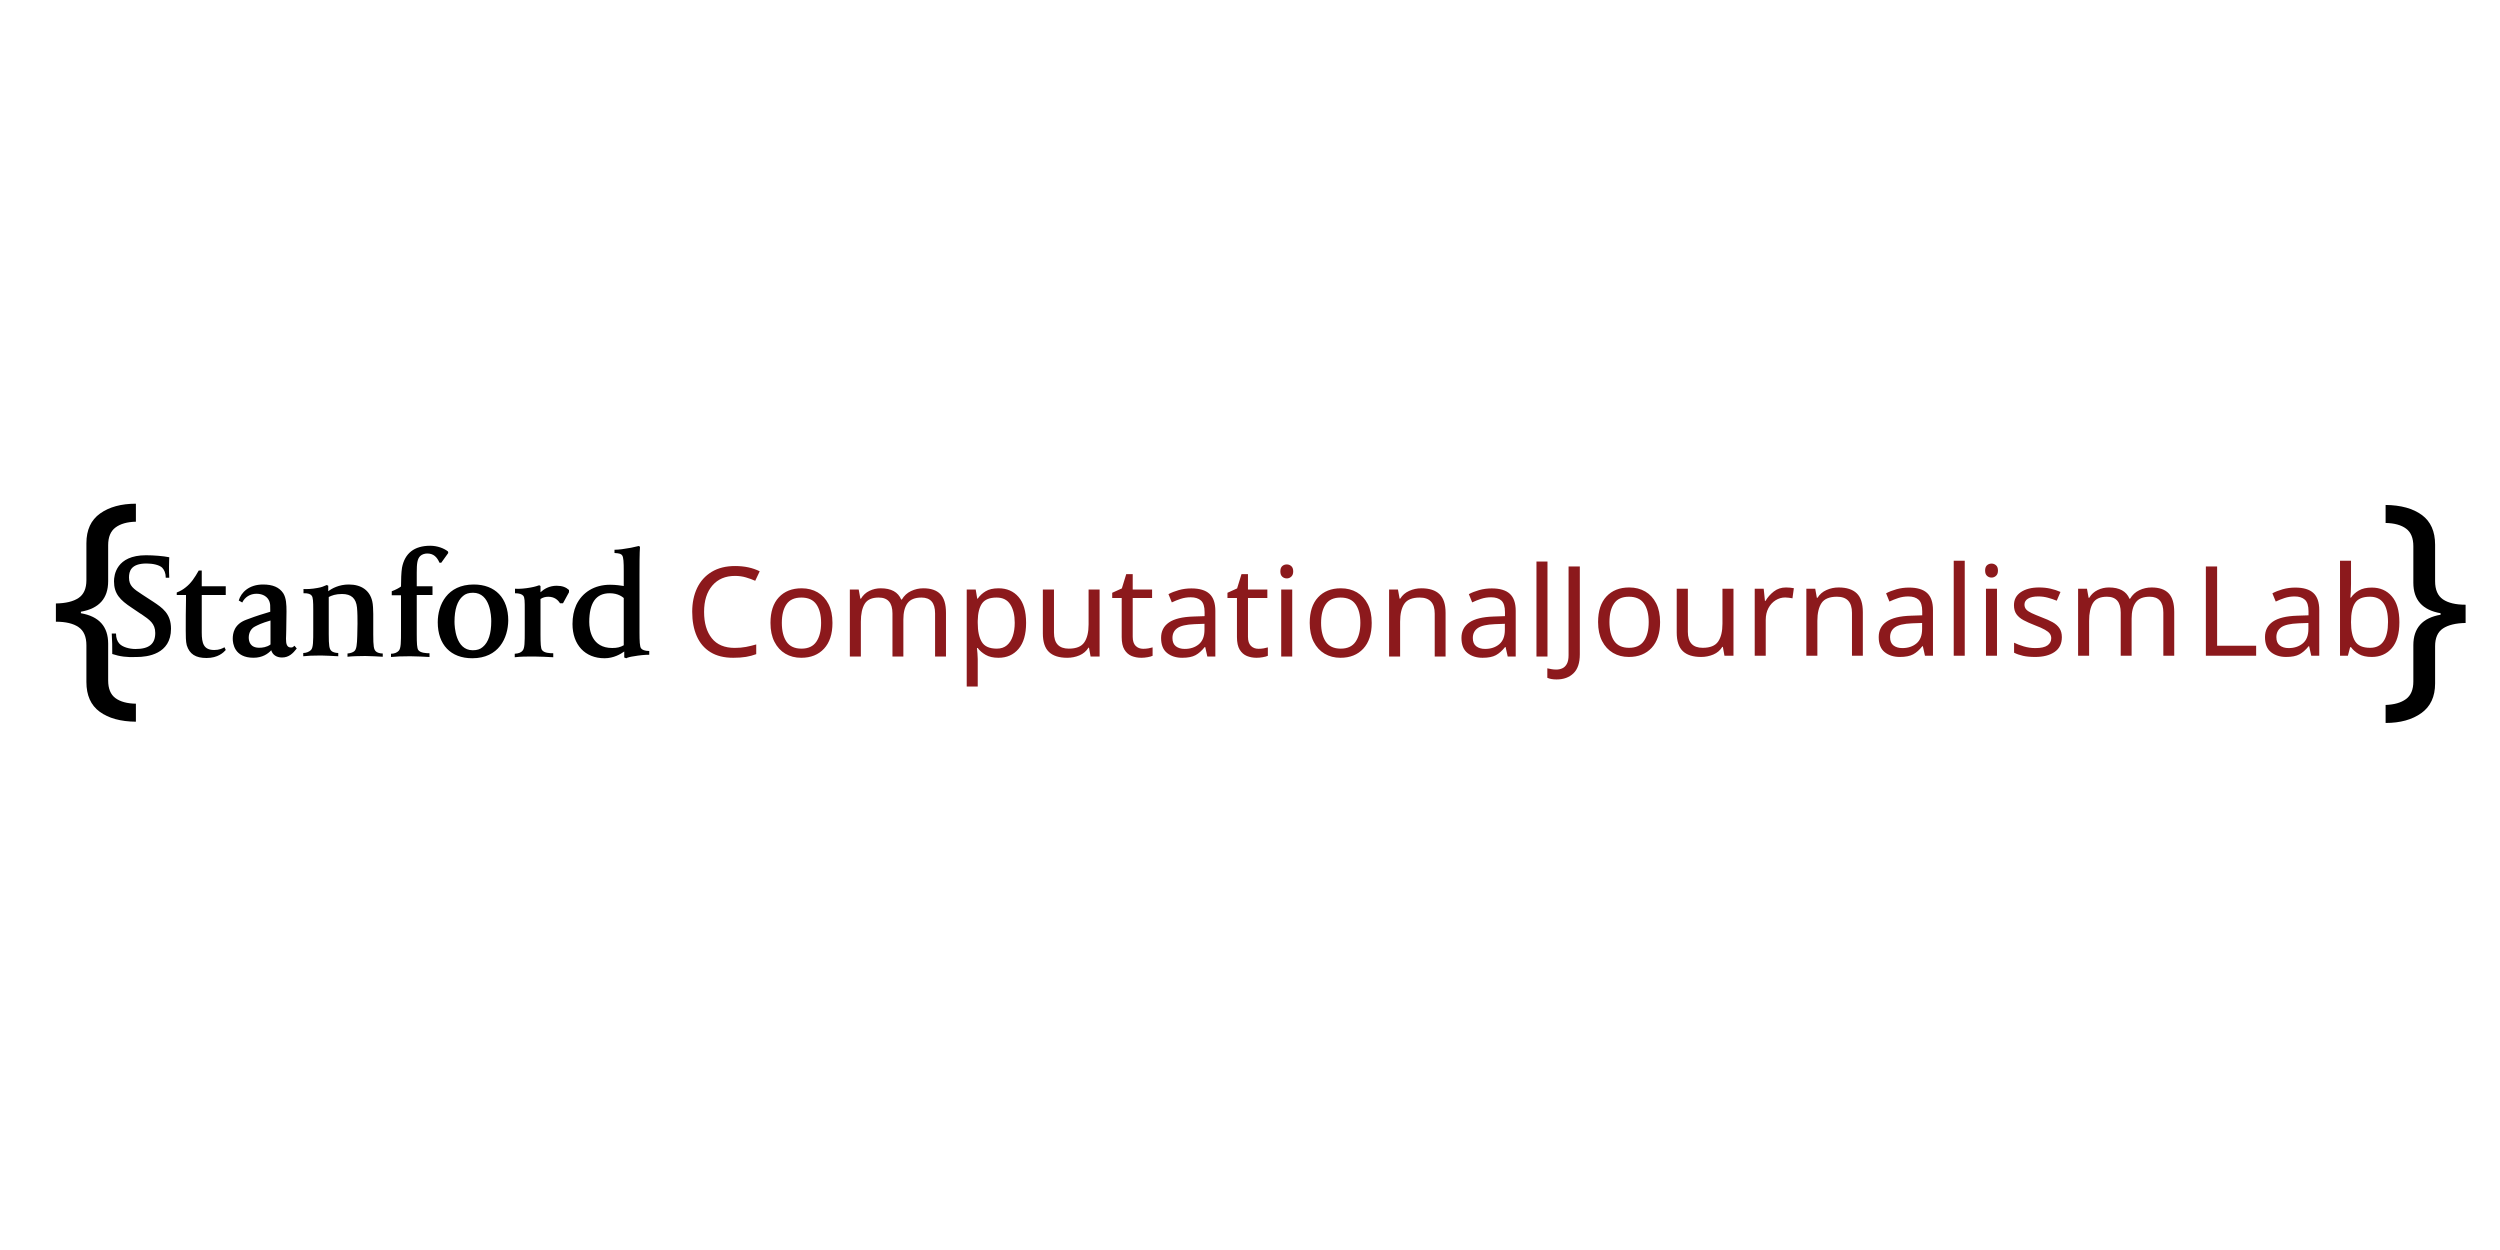
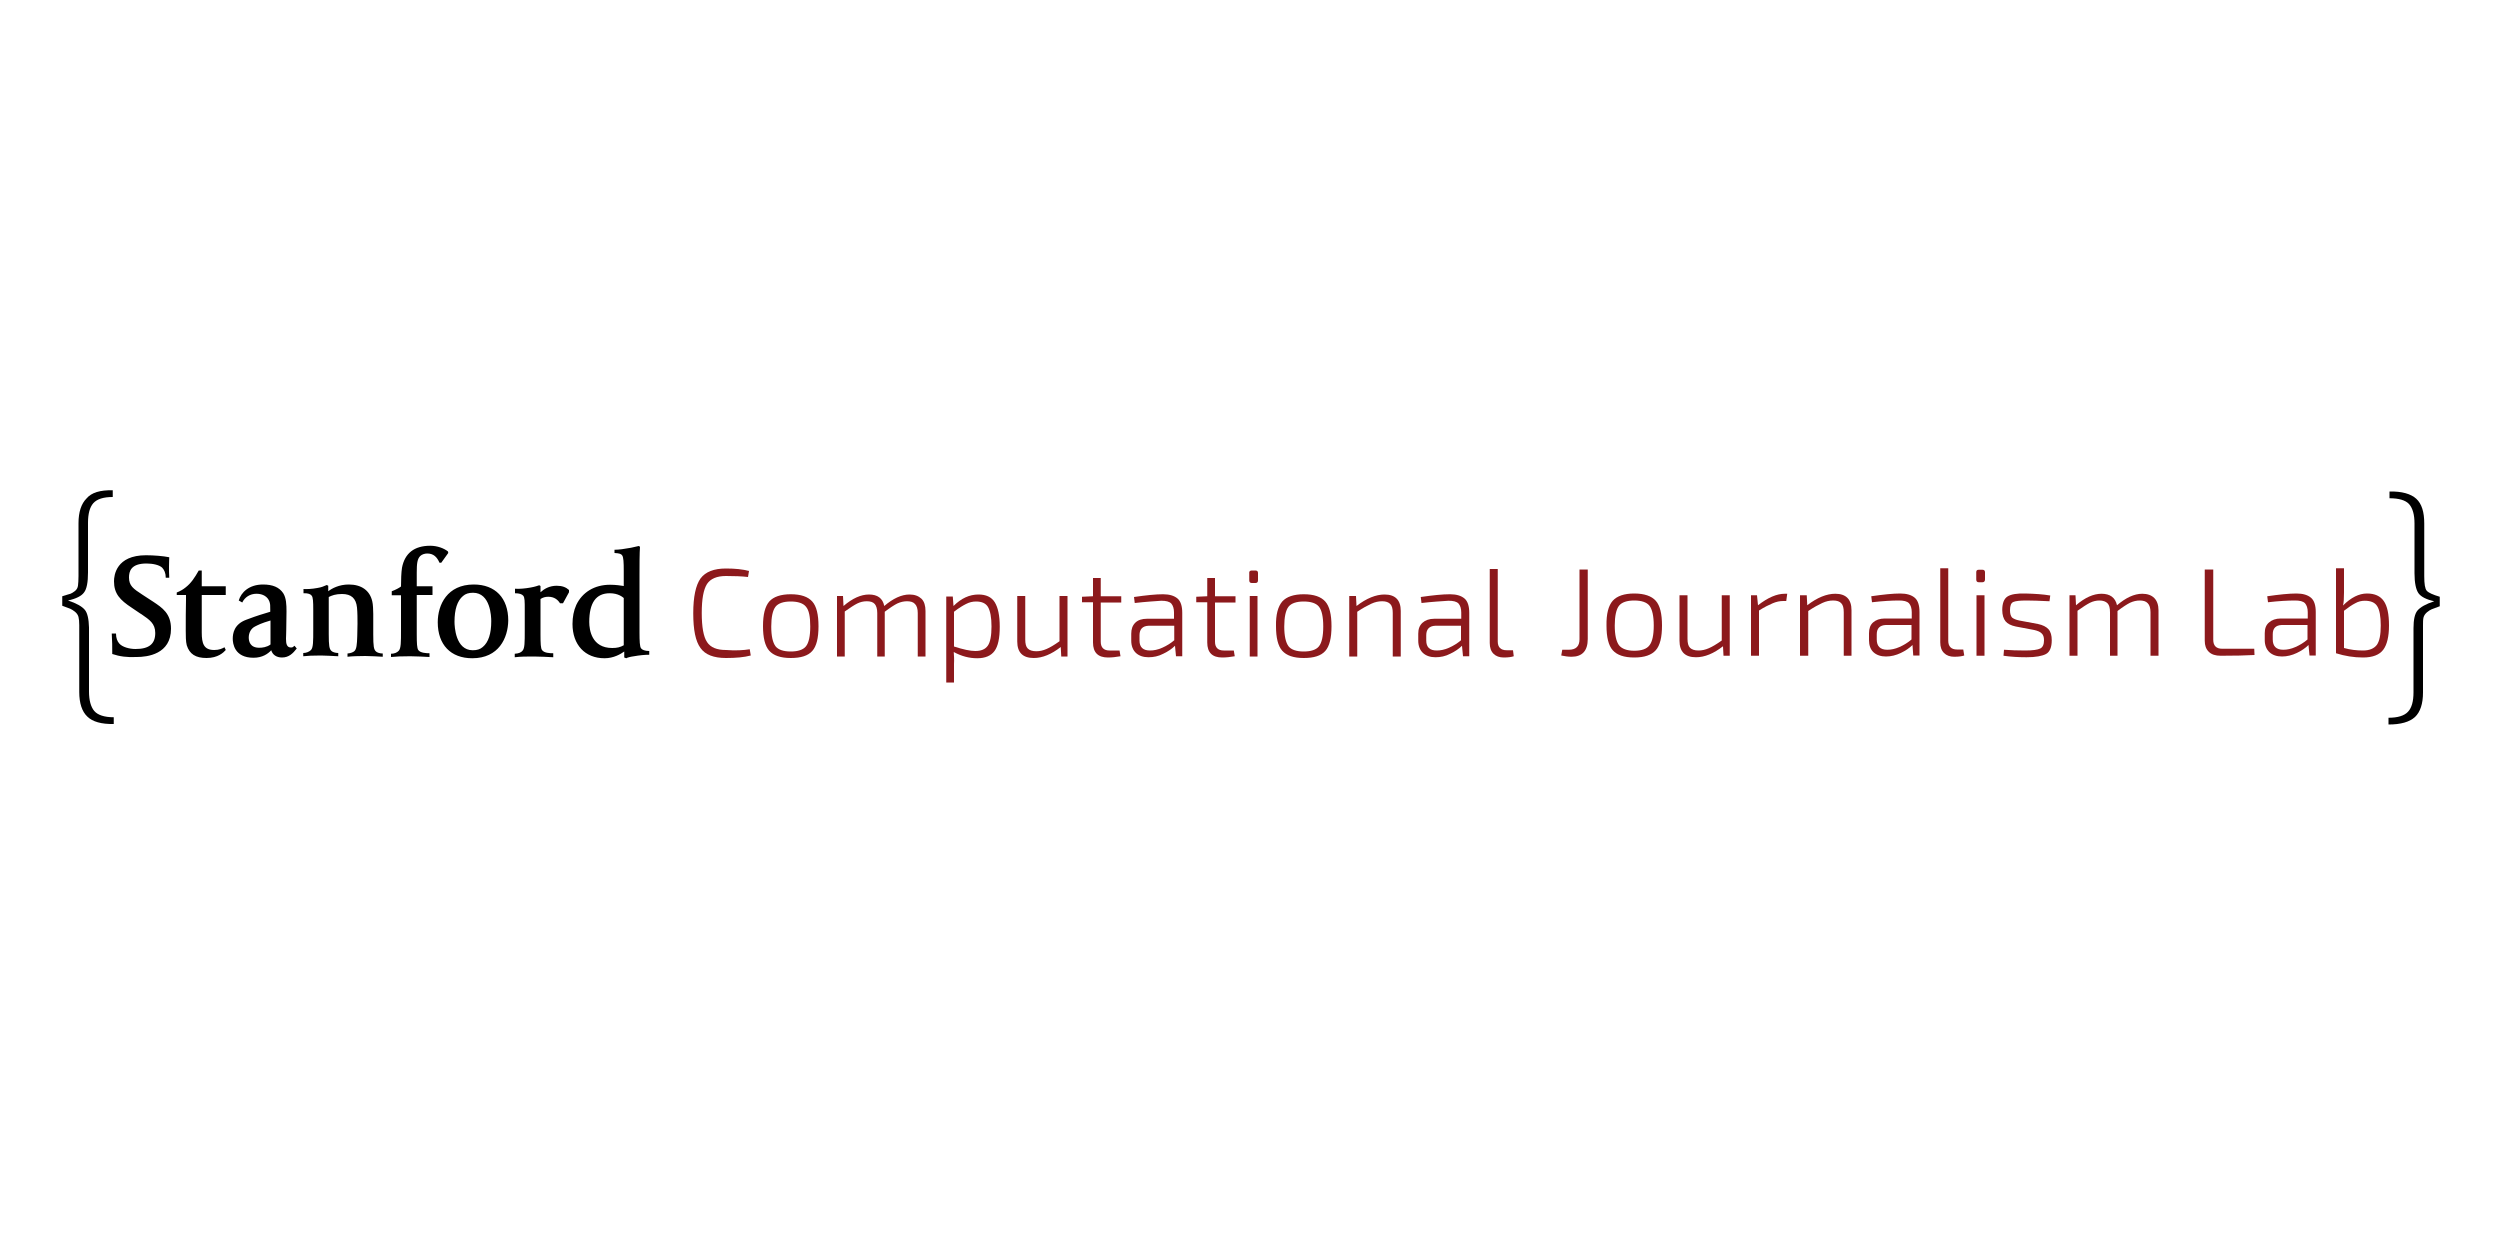
<svg xmlns="http://www.w3.org/2000/svg" version="1.1" id="Layer_1" x="0px" y="0px" viewBox="0 0 1000 500" style="enable-background:new 0 0 1000 500;" xml:space="preserve">
  <style type="text/css">
- 	.st0{fill:none;}
- 	.st1{fill:#8C191C;}
- 	.st2{font-family:'Exo2-Light';}
- 	.st3{font-size:50px;}
- 	.st4{font-family:'Exo2-ExtraLight';}
- 	.st5{font-size:100px;}
+ 	.st0{fill:#8C191C;}
</style>
-   <rect x="273.8" y="227.6" class="st0" width="354.2" height="51.7" />
-   <text transform="matrix(1 0 0 1 273.8366 262.6148)" class="st1 st2 st3">Computational</text>
-   <rect x="622.8" y="227.3" class="st0" width="522.7" height="78.7" />
-   <text transform="matrix(1 0 0 1 622.8365 262.2815)" class="st1 st2 st3">Journalism</text>
-   <rect x="877.5" y="227.3" class="st0" width="522.7" height="78.7" />
-   <text transform="matrix(1 0 0 1 877.5032 262.2815)" class="st1 st2 st3">Lab</text>
+   <g>
+     <path class="st0" d="M299.9,259.7l0.4,2.5c-2.6,0.7-5.9,1-9.9,1c-4.9,0-8.3-1.3-10.2-4c-2-2.7-2.9-7.3-2.9-13.9   c0-6.6,1-11.2,2.9-13.9c2-2.7,5.4-4,10.2-4c3.6,0,6.7,0.3,9.2,1l-0.4,2.4c-2.5-0.3-5.5-0.4-8.8-0.4c-3.7,0-6.2,1.1-7.6,3.2   c-1.4,2.2-2.1,6-2.1,11.6s0.7,9.5,2.1,11.6c1.4,2.2,4,3.2,7.6,3.2C294.2,260.3,297.4,260.1,299.9,259.7z" />
+     <path class="st0" d="M307.7,240.6c1.7-1.9,4.6-2.9,8.6-2.9c4.1,0,6.9,1,8.6,2.9c1.7,1.9,2.5,5.2,2.5,9.9c0,4.7-0.8,8-2.5,9.9   c-1.7,1.9-4.5,2.8-8.6,2.8c-4.1,0-6.9-1-8.6-2.9c-1.7-1.9-2.5-5.2-2.5-9.8C305.2,245.8,306,242.6,307.7,240.6z M322.4,242.7   c-1.1-1.4-3.2-2.1-6.1-2.1c-2.9,0-5,0.7-6.1,2.1c-1.1,1.4-1.7,4.1-1.7,7.9c0,3.8,0.6,6.4,1.7,7.9c1.1,1.4,3.2,2.1,6.1,2.1   c2.9,0,5-0.7,6.1-2.1c1.1-1.4,1.7-4,1.7-7.9C324.1,246.7,323.6,244.1,322.4,242.7z" />
+     <path class="st0" d="M337.2,238.4l0.2,4c3.6-3.1,7-4.6,10.2-4.6c3.4,0,5.5,1.5,6.1,4.6c3.5-3,6.9-4.6,10.1-4.6   c2.1,0,3.6,0.6,4.8,1.7c1.1,1.1,1.6,2.8,1.6,4.9v18.2h-3.1v-17.4c0-1.7-0.4-2.9-1.1-3.6c-0.7-0.8-1.8-1.1-3.2-1.1   c-1.3,0-2.6,0.3-3.9,0.9c-1.2,0.6-2.9,1.7-5,3.3v17.9h-3v-17.4c0-1.7-0.4-2.9-1-3.6c-0.7-0.8-1.8-1.1-3.2-1.1   c-1.3,0-2.6,0.3-3.8,0.9c-1.2,0.6-2.9,1.7-5,3.2v18h-3.1v-24.2H337.2z" />
+     <path class="st0" d="M381.1,238.4l0.3,4c3.1-3.1,6.4-4.6,10-4.6c3,0,5.2,1,6.5,3.1c1.3,2.1,2,5.3,2,9.8c0,4.6-0.7,7.8-2.1,9.7   c-1.4,1.9-3.7,2.9-6.9,2.9c-3.2,0-6.3-0.8-9.4-2.5c0.1,1.4,0.2,3,0.1,4.8v7.4h-3.1v-34.4H381.1z M381.6,244.7v13.9   c3.7,1.2,6.5,1.8,8.5,1.8c2.4,0,4-0.7,5-2.1c1-1.4,1.5-4,1.5-7.7c0-3.7-0.5-6.2-1.4-7.8c-0.9-1.5-2.5-2.2-4.8-2.2   c-1.3,0-2.7,0.3-4,1C385.2,242.2,383.5,243.2,381.6,244.7z" />
+     <path class="st0" d="M427,238.4v24.2h-2.5l-0.2-3.8c-3.7,2.9-7.3,4.4-10.8,4.4c-4.4,0-6.6-2.2-6.6-6.6v-18.2h3.2v17.4   c0,1.7,0.3,2.9,1,3.6s1.8,1.1,3.4,1.1c1.4,0,2.7-0.3,4.1-0.9c1.4-0.6,3.1-1.6,5.2-3.1v-18.1H427z" />
+     <path class="st0" d="M447.8,260.1l0.4,2.4c-1.7,0.3-3.4,0.5-5,0.5c-4,0-6-2-6-6v-16.1h-4.4v-2.2l4.4-0.2v-7.3h3.1v7.3h8.2v2.5h-8.2   v15.7c0,2.3,1.2,3.5,3.5,3.5H447.8z" />
+     <path class="st0" d="M453.9,241.2l-0.3-2.4c4.8-0.7,8.7-1.1,11.6-1.1c2.6,0,4.5,0.6,5.8,1.7c1.3,1.1,1.9,3.1,1.9,5.7v17.4h-2.5   l-0.4-4.2c-1.2,1.2-2.8,2.3-4.7,3.2c-1.9,1-3.9,1.4-5.9,1.4c-2.1,0-3.8-0.6-5-1.7c-1.2-1.1-1.9-2.8-1.9-4.9v-2.8   c0-1.9,0.5-3.3,1.6-4.4s2.7-1.6,4.7-1.6h10.8v-2.5c0-1.6-0.4-2.8-1.1-3.6c-0.8-0.8-2.1-1.1-4-1.1   C461.8,240.5,458.2,240.7,453.9,241.2z M455.8,254.1v2.1c0,2.7,1.4,4,4.2,4c1.5,0,3.1-0.3,4.9-1.1c1.8-0.8,3.4-1.8,4.8-3v-5.8   h-10.3C457,250.4,455.8,251.7,455.8,254.1z" />
+     <path class="st0" d="M493.5,260.1l0.4,2.4c-1.7,0.3-3.4,0.5-5,0.5c-4,0-6-2-6-6v-16.1h-4.4v-2.2l4.4-0.2v-7.3h3.1v7.3h8.2v2.5H486   v15.7c0,2.3,1.2,3.5,3.5,3.5H493.5z" />
+     <path class="st0" d="M500.7,228.2h1.5c0.7,0,1,0.4,1,1v2.9c0,0.7-0.3,1.1-1,1.1h-1.5c-0.7,0-1-0.4-1-1.1v-2.9   C499.6,228.6,500,228.2,500.7,228.2z M503,262.6h-3.1v-24.2h3.1V262.6z" />
+     <path class="st0" d="M512.9,240.6c1.7-1.9,4.6-2.9,8.6-2.9c4.1,0,6.9,1,8.6,2.9c1.7,1.9,2.5,5.2,2.5,9.9c0,4.7-0.8,8-2.5,9.9   c-1.7,1.9-4.5,2.8-8.6,2.8c-4.1,0-6.9-1-8.6-2.9c-1.7-1.9-2.5-5.2-2.5-9.8C510.3,245.8,511.2,242.6,512.9,240.6z M527.6,242.7   c-1.1-1.4-3.2-2.1-6.1-2.1c-2.9,0-5,0.7-6.1,2.1c-1.1,1.4-1.7,4.1-1.7,7.9c0,3.8,0.6,6.4,1.7,7.9c1.1,1.4,3.2,2.1,6.1,2.1   c2.9,0,5-0.7,6.1-2.1c1.1-1.4,1.7-4,1.7-7.9C529.3,246.7,528.7,244.1,527.6,242.7z" />
+     <path class="st0" d="M542.4,238.4l0.2,4c4-3.1,7.8-4.6,11.2-4.6c4.3,0,6.5,2.2,6.5,6.6v18.2h-3.2v-17.4c0-1.7-0.3-2.9-1-3.6   c-0.7-0.7-1.7-1.1-3.2-1.1c-1.5,0-2.9,0.3-4.4,1c-1.5,0.7-3.4,1.7-5.6,3.2v17.9h-3.2v-24.2H542.4z" />
+     <path class="st0" d="M568.6,241.2l-0.3-2.4c4.8-0.7,8.7-1.1,11.7-1.1c2.6,0,4.5,0.6,5.8,1.7c1.3,1.1,1.9,3.1,1.9,5.7v17.4h-2.5   l-0.4-4.2c-1.2,1.2-2.8,2.3-4.7,3.2c-1.9,1-3.9,1.4-5.9,1.4c-2.1,0-3.8-0.6-5-1.7c-1.2-1.1-1.9-2.8-1.9-4.9v-2.8   c0-1.9,0.5-3.3,1.7-4.4c1.1-1,2.7-1.6,4.7-1.6h10.8v-2.5c0-1.6-0.4-2.8-1.1-3.6c-0.8-0.8-2.1-1.1-4-1.1   C576.5,240.5,572.9,240.7,568.6,241.2z M570.5,254.1v2.1c0,2.7,1.4,4,4.2,4c1.5,0,3.1-0.3,4.9-1.1c1.8-0.8,3.4-1.8,4.8-3v-5.8   h-10.3C571.7,250.4,570.5,251.7,570.5,254.1z" />
+     <path class="st0" d="M599.1,227.6v29c0,2.3,1.2,3.5,3.6,3.5h2.5l0.3,2.4c-0.9,0.3-2.2,0.5-4,0.5c-1.7,0-3.1-0.5-4.1-1.5   s-1.5-2.4-1.5-4.3v-29.6H599.1z" />
+   </g>
+   <g>
+     <path class="st0" d="M635.1,227.8v27.8c0,4.7-2.2,7.1-6.5,7.1c-1.3,0-2.7-0.2-4.1-0.5l0.4-2.3h2.6c2.9,0,4.3-1.4,4.3-4.2v-27.9   H635.1z" />
+     <path class="st0" d="M645.1,240.3c1.7-1.9,4.6-2.9,8.6-2.9s6.9,1,8.6,2.9c1.7,1.9,2.5,5.2,2.5,9.9c0,4.7-0.8,8-2.5,9.9   c-1.7,1.9-4.5,2.9-8.6,2.9s-6.9-1-8.6-2.9s-2.5-5.2-2.5-9.8C642.5,245.5,643.4,242.2,645.1,240.3z M659.8,242.3   c-1.1-1.4-3.2-2.1-6.1-2.1s-5,0.7-6.1,2.1c-1.1,1.4-1.7,4.1-1.7,7.9c0,3.8,0.6,6.4,1.7,7.9c1.1,1.4,3.2,2.2,6.1,2.2s5-0.7,6.1-2.2   c1.1-1.4,1.7-4,1.7-7.9C661.5,246.4,660.9,243.8,659.8,242.3z" />
+     <path class="st0" d="M691.9,238.1v24.2h-2.5l-0.2-3.8c-3.7,2.9-7.3,4.4-10.8,4.4c-4.4,0-6.6-2.2-6.6-6.6v-18.2h3.2v17.4   c0,1.7,0.3,2.9,1,3.6c0.7,0.7,1.8,1.1,3.4,1.1c1.4,0,2.7-0.3,4.1-0.9c1.4-0.6,3.1-1.6,5.2-3.1v-18.1H691.9z" />
+     <path class="st0" d="M714.9,237.4l-0.4,3h-1.2c-1.4,0-2.8,0.3-4.2,0.9c-1.4,0.6-3.3,1.5-5.5,2.9v18.1h-3.2v-24.2h2.4l0.4,4   c4-3.1,7.5-4.6,10.7-4.6H714.9z" />
+     <path class="st0" d="M722.7,238.1l0.2,4c4-3.1,7.8-4.6,11.2-4.6c4.3,0,6.5,2.2,6.5,6.6v18.2h-3.1v-17.4c0-1.7-0.3-2.9-1-3.6   c-0.6-0.7-1.7-1.1-3.2-1.1c-1.5,0-2.9,0.3-4.4,1c-1.5,0.7-3.4,1.7-5.6,3.2v17.9H720v-24.2H722.7z" />
+     <path class="st0" d="M748.8,240.9l-0.3-2.4c4.8-0.7,8.7-1.1,11.6-1.1c2.6,0,4.5,0.6,5.8,1.7s1.9,3.1,1.9,5.7v17.4h-2.5L765,258   c-1.2,1.2-2.8,2.3-4.7,3.2c-1.9,0.9-3.9,1.4-5.9,1.4c-2.1,0-3.8-0.6-5-1.7c-1.2-1.1-1.8-2.8-1.8-4.8v-2.8c0-1.9,0.5-3.3,1.6-4.3   c1.1-1,2.7-1.6,4.7-1.6h10.8v-2.5c0-1.6-0.4-2.8-1.1-3.6c-0.8-0.8-2.1-1.1-4-1.1C756.7,240.2,753.1,240.4,748.8,240.9z    M750.7,253.7v2.1c0,2.7,1.4,4.1,4.2,4.1c1.5,0,3.1-0.3,4.9-1.1c1.8-0.8,3.4-1.8,4.8-3V250h-10.3   C752,250.1,750.7,251.3,750.7,253.7z" />
+     <path class="st0" d="M779.3,227.3v29c0,2.3,1.2,3.5,3.5,3.5h2.5l0.4,2.4c-0.9,0.3-2.2,0.5-4,0.5c-1.7,0-3.1-0.5-4.1-1.5   c-1-1-1.5-2.4-1.5-4.3v-29.6H779.3z" />
+     <path class="st0" d="M791.5,227.9h1.5c0.7,0,1,0.4,1,1v2.9c0,0.7-0.4,1.1-1,1.1h-1.5c-0.7,0-1-0.4-1-1.1v-2.9   C790.5,228.2,790.8,227.9,791.5,227.9z M793.8,262.3h-3.2v-24.2h3.2V262.3z" />
+     <path class="st0" d="M813.7,252l-7.4-1.4c-1.9-0.4-3.3-1.1-4.1-2.1c-0.8-1-1.3-2.5-1.3-4.5c0-2.7,0.7-4.5,2.1-5.4s3.8-1.3,7.2-1.2   c3.7,0.1,7,0.3,9.9,0.8l-0.3,2.3c-4-0.2-7.1-0.3-9.2-0.3c-2.7,0-4.4,0.2-5.3,0.6c-0.9,0.4-1.3,1.5-1.3,3.3c0,1.4,0.3,2.3,0.8,2.9   c0.6,0.5,1.5,0.9,2.9,1.2l7.5,1.4c1.9,0.4,3.3,1.1,4.2,2.1c0.9,1,1.3,2.5,1.3,4.4c0,2.8-0.8,4.7-2.3,5.5s-4.1,1.3-7.8,1.3   c-3.3,0-6.4-0.2-9.2-0.6l0.2-2.4c2.6,0.2,5.5,0.3,8.5,0.3c3,0,5-0.3,6-0.8c1-0.5,1.5-1.6,1.5-3.3c0-1.3-0.3-2.2-1-2.8   C816,252.7,815,252.3,813.7,252z" />
+     <path class="st0" d="M830.2,238.1l0.2,4c3.6-3.1,7-4.6,10.2-4.6c3.4,0,5.5,1.5,6.2,4.6c3.5-3,6.9-4.6,10.1-4.6   c2.1,0,3.7,0.6,4.8,1.7c1.1,1.1,1.7,2.8,1.7,4.9v18.2h-3.2v-17.4c0-1.7-0.4-2.9-1.1-3.6c-0.7-0.8-1.8-1.1-3.2-1.1   c-1.3,0-2.6,0.3-3.9,0.9c-1.2,0.6-2.9,1.7-5,3.3v17.9h-3v-17.4c0-1.7-0.3-2.9-1-3.6s-1.8-1.1-3.2-1.1c-1.3,0-2.6,0.3-3.8,0.9   c-1.2,0.6-2.9,1.7-5,3.2v18h-3.2v-24.2H830.2z" />
+   </g>
+   <g>
+     <path class="st0" d="M885.3,227.8v28.1c0,2.4,1.2,3.6,3.6,3.6h12.8l0.1,2.5c-3.5,0.2-8,0.3-13.5,0.3c-2.1,0-3.7-0.5-4.8-1.6   c-1.1-1.1-1.6-2.5-1.6-4.4v-28.5H885.3z" />
+     <path class="st0" d="M907.2,240.9l-0.3-2.4c4.8-0.7,8.7-1.1,11.7-1.1c2.6,0,4.5,0.6,5.8,1.7c1.3,1.1,1.9,3.1,1.9,5.7v17.4h-2.5   l-0.4-4.2c-1.2,1.2-2.8,2.3-4.7,3.2c-1.9,0.9-3.9,1.4-5.9,1.4c-2.1,0-3.8-0.6-5-1.7c-1.2-1.1-1.9-2.8-1.9-4.8v-2.8   c0-1.9,0.5-3.3,1.7-4.3c1.1-1,2.7-1.6,4.7-1.6h10.8v-2.5c0-1.6-0.4-2.8-1.1-3.6c-0.8-0.8-2.1-1.1-4-1.1   C915.1,240.2,911.5,240.4,907.2,240.9z M909.1,253.7v2.1c0,2.7,1.4,4.1,4.2,4.1c1.5,0,3.1-0.3,4.9-1.1c1.8-0.8,3.4-1.8,4.8-3V250   h-10.3C910.3,250.1,909.1,251.3,909.1,253.7z" />
+     <path class="st0" d="M937.6,227.3v9.7c0,2.3-0.1,4.1-0.4,5.2c3.2-3.2,6.4-4.8,9.6-4.8c3.1,0,5.3,1,6.7,3c1.4,2,2.1,5.2,2.1,9.8   c0,4.4-0.8,7.7-2.3,9.7c-1.5,2-4.2,3.1-8.1,3.1c-3.7,0-7.3-0.6-10.8-1.7v-34H937.6z M937.6,244.3v14.9c2.5,0.7,5,1,7.6,1   c2.6,0,4.4-0.8,5.5-2.2c1.1-1.5,1.6-4.1,1.6-7.8c0-3.7-0.5-6.3-1.4-7.7c-0.9-1.5-2.6-2.2-5-2.2c-1.3,0-2.6,0.3-3.8,1   C940.9,241.9,939.4,242.9,937.6,244.3z" />
+   </g>
  <g>
    <path d="M90.3,260c-0.9,1-3.1,3.2-7.7,3.2c-4.4,0-6.8-1.6-7.9-5.1c-0.4-1.4-0.4-4.1-0.4-5.8c0-4.5,0-8.1,0.1-12.3l0-2h-3.7V237   c1.5-0.6,2.5-1.2,3.5-2c2.2-1.7,3.6-3.8,5.3-6.8h1.2v6.3h9.6v3.5h-9.6V253c0,4.4,0.8,7,5,7c2,0,3.2-0.6,4.1-1.1L90.3,260L90.3,260z    M244.9,259.2c1.9,0,3.2-0.3,4.6-1.1v-18.9c-0.5-0.4-2.2-1.9-5.6-1.9c-5.5,0-8.2,3.8-8.2,11.5C235.7,252,236.7,259.2,244.9,259.2   L244.9,259.2z M245.8,219.9c1.7,0,3.9-0.3,6.6-0.8c1.5-0.3,2.6-0.6,3.1-0.7l0.5,0.3c-0.2,2.3-0.2,7.6-0.2,11.3v23   c0,3.4,0.1,5.6,0.6,6.3c0.4,0.6,1.5,1.1,3.3,1.1v1.5c-1.8,0-3.9,0.2-6.1,0.6c-1.5,0.2-2.6,0.5-3.1,0.8l-0.8-0.3v-2.4   c-1.4,1-4.2,2.7-7.9,2.7c-7.8,0-12.8-5.4-12.8-13.7c0-2.8,0.5-5.4,1.5-7.6c2.4-5.1,7.3-8.1,13.5-8.1c2.3,0,4.3,0.3,5.5,0.5v-6   c0-3.5-0.1-5.4-0.6-6.2c-0.4-0.6-1-0.9-3.1-1V219.9L245.8,219.9z M206.1,235.5c1.9,0.1,4-0.1,6.2-0.5c1.7-0.3,2.8-0.7,3.4-0.9   l0.5,0.3v2.5c1.4-1.3,3.5-2.6,6.5-2.6c2.2,0,3.7,0.6,4.9,1.7v0.9l-2.4,4.4H224c-0.8-1.3-2.2-2.6-4.7-2.6c-1.2,0-2.2,0.3-3.1,0.9   v14.2c0,3.7,0.1,5.5,0.6,6.2c0.8,1.2,3.1,1.3,4.5,1.3v1.6c-1.9-0.1-5.3-0.3-7.7-0.3c-2.7,0-5.4,0-7.7,0.3v-1.4   c1.6-0.1,2.5-0.5,3.1-1.2c0.9-1,0.9-3.3,0.9-8.1V244c0-3.5,0-5-0.6-5.7c-0.5-0.6-1.5-1-3.3-1V235.5L206.1,235.5z M189.2,237.1   c-1.7,0-3,0.4-4,1.3c-2.3,1.9-3.4,5.4-3.4,10.3c0,1.9,0.4,11.4,7.3,11.4c1.7,0,3-0.4,4-1.3c2.3-1.9,3.4-5.4,3.4-10.3   C196.5,246.6,196.2,237.1,189.2,237.1L189.2,237.1z M188.9,263.3c-8.6,0-13.8-5.4-13.8-14.4c0-7,3.8-15.1,14.4-15.1   c8.6,0,13.8,5.4,13.8,14.4C203.2,255.2,199.5,263.3,188.9,263.3L188.9,263.3z M156.4,261.5c1.2,0,2.4-0.4,3.1-1.2   c0.9-1,0.9-3.4,0.9-8.2v-14h-3.7v-1.6c1.6-0.6,2.9-1.3,3.7-1.9c0-2.5,0.1-5.7,0.4-7.5c1.1-5.8,4.9-8.8,11.3-8.8   c2.8,0,5.5,1,7.1,2.3l0.1,0.6l-2.8,3.9l-0.7,0c-1-2.3-2.4-3.7-4.9-3.7c-0.9,0-2.1,0.3-2.8,1c-1.2,1.2-1.4,3-1.4,6.6v5.5h6.3v3.5   h-6.3v15.7c0,3.7,0.1,5.5,0.6,6.3c0.8,1.2,3.3,1.3,4.5,1.3v1.5c-2.1-0.1-5.3-0.3-7.7-0.3c-3.5,0-5.8,0.1-7.7,0.3V261.5L156.4,261.5   z M121.2,235.6c1.4,0.1,3.6,0,5.7-0.4c1.8-0.3,2.4-0.6,3.8-1.2l0.6,0.3v2.2c1.4-1.1,4.3-2.7,8.2-2.7c5.1,0,8.4,2.4,9.4,6.7   c0.3,1.1,0.4,3.7,0.4,5.1v8.2c0,4.7,0.2,6,1.1,6.8c0.4,0.4,1.5,0.8,2.7,0.8v1.3c-1.8-0.1-5-0.3-7-0.3c-2.6,0-5.5,0.1-7.1,0.3v-1.3   c1.4-0.1,2.4-0.6,2.8-1c0.8-0.8,1-2.5,1.1-6c0-1,0.1-3.3,0.1-4.9c0-2.1,0-4.3-0.2-6.5c-0.4-3.7-2.3-5.4-6-5.4   c-2.6,0-4.1,0.6-5.3,1.2v14.8c0,4.7,0.2,6,1.1,6.8c0.4,0.4,1.5,0.8,2.7,0.8v1.3c-2.3-0.1-5.1-0.3-6.9-0.3c-3.8,0-4.9,0.1-7.1,0.3   v-1.3c1.2,0,2.4-0.5,3.1-1.2c0.9-1,0.9-3.4,0.9-8.2V244c0-3.5-0.1-5-0.6-5.7c-0.4-0.6-1.4-1.1-3.3-1V235.6L121.2,235.6z    M44.9,261.6c0-2.8,0-5.3-0.2-8.2h1.7c0,1.8,0.5,3.1,1.3,4c1.2,1.4,4,2.2,6.5,2.2c5.4,0,7.9-2,7.9-6.4c0-3.8-2.3-5.3-5.5-7.5   l-0.5-0.3l-3.4-2.3c-4.7-3.1-7.1-5.6-7.1-10.6c0-2.4,0.9-10.4,12.8-10.4c3,0,6.9,0.3,9.3,0.8c0,0.4-0.1,2.2-0.1,3.7   c0,1.8,0,2.4,0.1,4.5h-1.4c0-1.9-0.6-3.1-1.4-4c-1.1-1.1-3.7-1.7-6.3-1.7c-6.3,0-7,3.2-7,5.6c0,3.3,1.7,4.5,5.4,6.9l4.3,2.8   c3.6,2.4,7.1,4.7,7.1,10.8c0,10.2-9.5,11.3-13.7,11.3C50.9,263,47.9,262.6,44.9,261.6L44.9,261.6z M108.2,248.2   c-3.8,1.1-5,1.8-6.2,2.4c-1.6,0.8-2.5,2.5-2.5,4.4c0,1.5,0.5,4.1,4.2,4.1c1.2,0,3-0.2,4.5-1.3V248.2L108.2,248.2z M101.4,263.1   c-7.7,0-8.3-5.8-8.3-7.6c0-2.1,0.5-5.8,5.4-7.6c5-1.9,6.1-2.1,9.6-3.2v-0.9c0-1.7,0-2.1-0.3-3.1c-0.7-2-2.6-3.2-5.2-3.2   c-2.6,0-4.7,1.4-5.7,3.5l-1.4-0.8c0.9-3.2,4.1-6.4,9.7-6.4c3.9,0,6.5,1.1,8.1,3.5c1.2,1.9,1.3,4.6,1.3,7.3c0,2.4-0.1,5.1-0.1,7.3   c0,1.5-0.1,2.8-0.1,3.6c0,2,0.3,3.5,2,3.5c0.7,0,0.8-0.2,1.4-0.7l0.9,1.1c-1.5,1.9-3.1,3.6-5.9,3.6c-2.2,0-3.8-1.1-4.3-2.9   C107.2,261.5,105,263.1,101.4,263.1L101.4,263.1z" />
  </g>
-   <rect x="19.6" y="202.9" class="st0" width="282.6" height="350.8" />
-   <text transform="matrix(1 0 0 1 19.5617 272.8853)" class="st4 st5">{</text>
-   <rect x="951" y="203.4" class="st0" width="282.6" height="350.8" />
-   <text transform="matrix(1 0 0 1 951.0411 273.389)" class="st4 st5">}</text>
+   <g>
+     <path d="M45.1,196.1v2.7c-3.7,0-6.3,0.8-7.8,2.5c-1.4,1.6-2.1,4.2-2.1,7.8v19.9c0,3.9-0.5,6.6-1.6,8c-1,1.4-3.2,2.5-6.4,3.2   c3.4,1.1,5.6,2.4,6.7,3.7c1.1,1.3,1.6,3.7,1.7,7.1v25.6c0,3.5,0.7,6.1,2.1,7.8c1.4,1.6,4,2.5,7.8,2.5v2.7c-4.9,0.1-8.5-0.9-10.6-3   c-2.1-2-3.2-5.3-3.2-9.8v-26.8c0-1.3-0.1-2.4-0.3-3.2c-0.2-0.8-0.7-1.5-1.4-2.1c-0.8-0.6-1.4-1-1.9-1.2c-0.5-0.2-1.6-0.6-3.2-1.2   v-3.8c1.7-0.5,2.8-0.9,3.3-1c0.5-0.2,1-0.5,1.8-1.1c0.7-0.6,1.1-1.3,1.2-2.2c0.1-0.9,0.2-2.1,0.2-3.8v-21.1c0-4.5,1.1-7.8,3.2-9.9   C36.6,197,40.1,196,45.1,196.1z" />
+   </g>
+   <g>
+     <path d="M955.8,199.3v-2.7c4.9-0.1,8.5,0.9,10.7,2.9c2.2,2,3.2,5.3,3.2,9.9v21.1c0,3.1,0.3,5,1,5.8c0.7,0.8,2.5,1.6,5.2,2.4v3.8   c-1.6,0.6-2.7,1-3.2,1.2c-0.5,0.2-1.2,0.6-1.9,1.2c-0.7,0.6-1.2,1.3-1.4,2.1c-0.2,0.8-0.2,1.9-0.2,3.2v26.8c0,4.5-1.1,7.8-3.2,9.8   c-2.2,2-5.7,3-10.6,3v-2.7c3.7,0,6.3-0.8,7.8-2.4c1.5-1.6,2.2-4.2,2.2-7.8v-25.6c0-3.4,0.5-5.8,1.6-7.1c1.1-1.3,3.3-2.6,6.7-3.7   c-3.2-0.7-5.3-1.8-6.3-3.2c-1-1.4-1.6-4.1-1.6-8v-19.9c0-3.5-0.7-6.1-2.2-7.8C962.2,200.1,959.6,199.3,955.8,199.3z" />
+   </g>
+   <g>
+ </g>
+   <g>
+ </g>
+   <g>
+ </g>
+   <g>
+ </g>
+   <g>
+ </g>
+   <g>
+ </g>
</svg>
